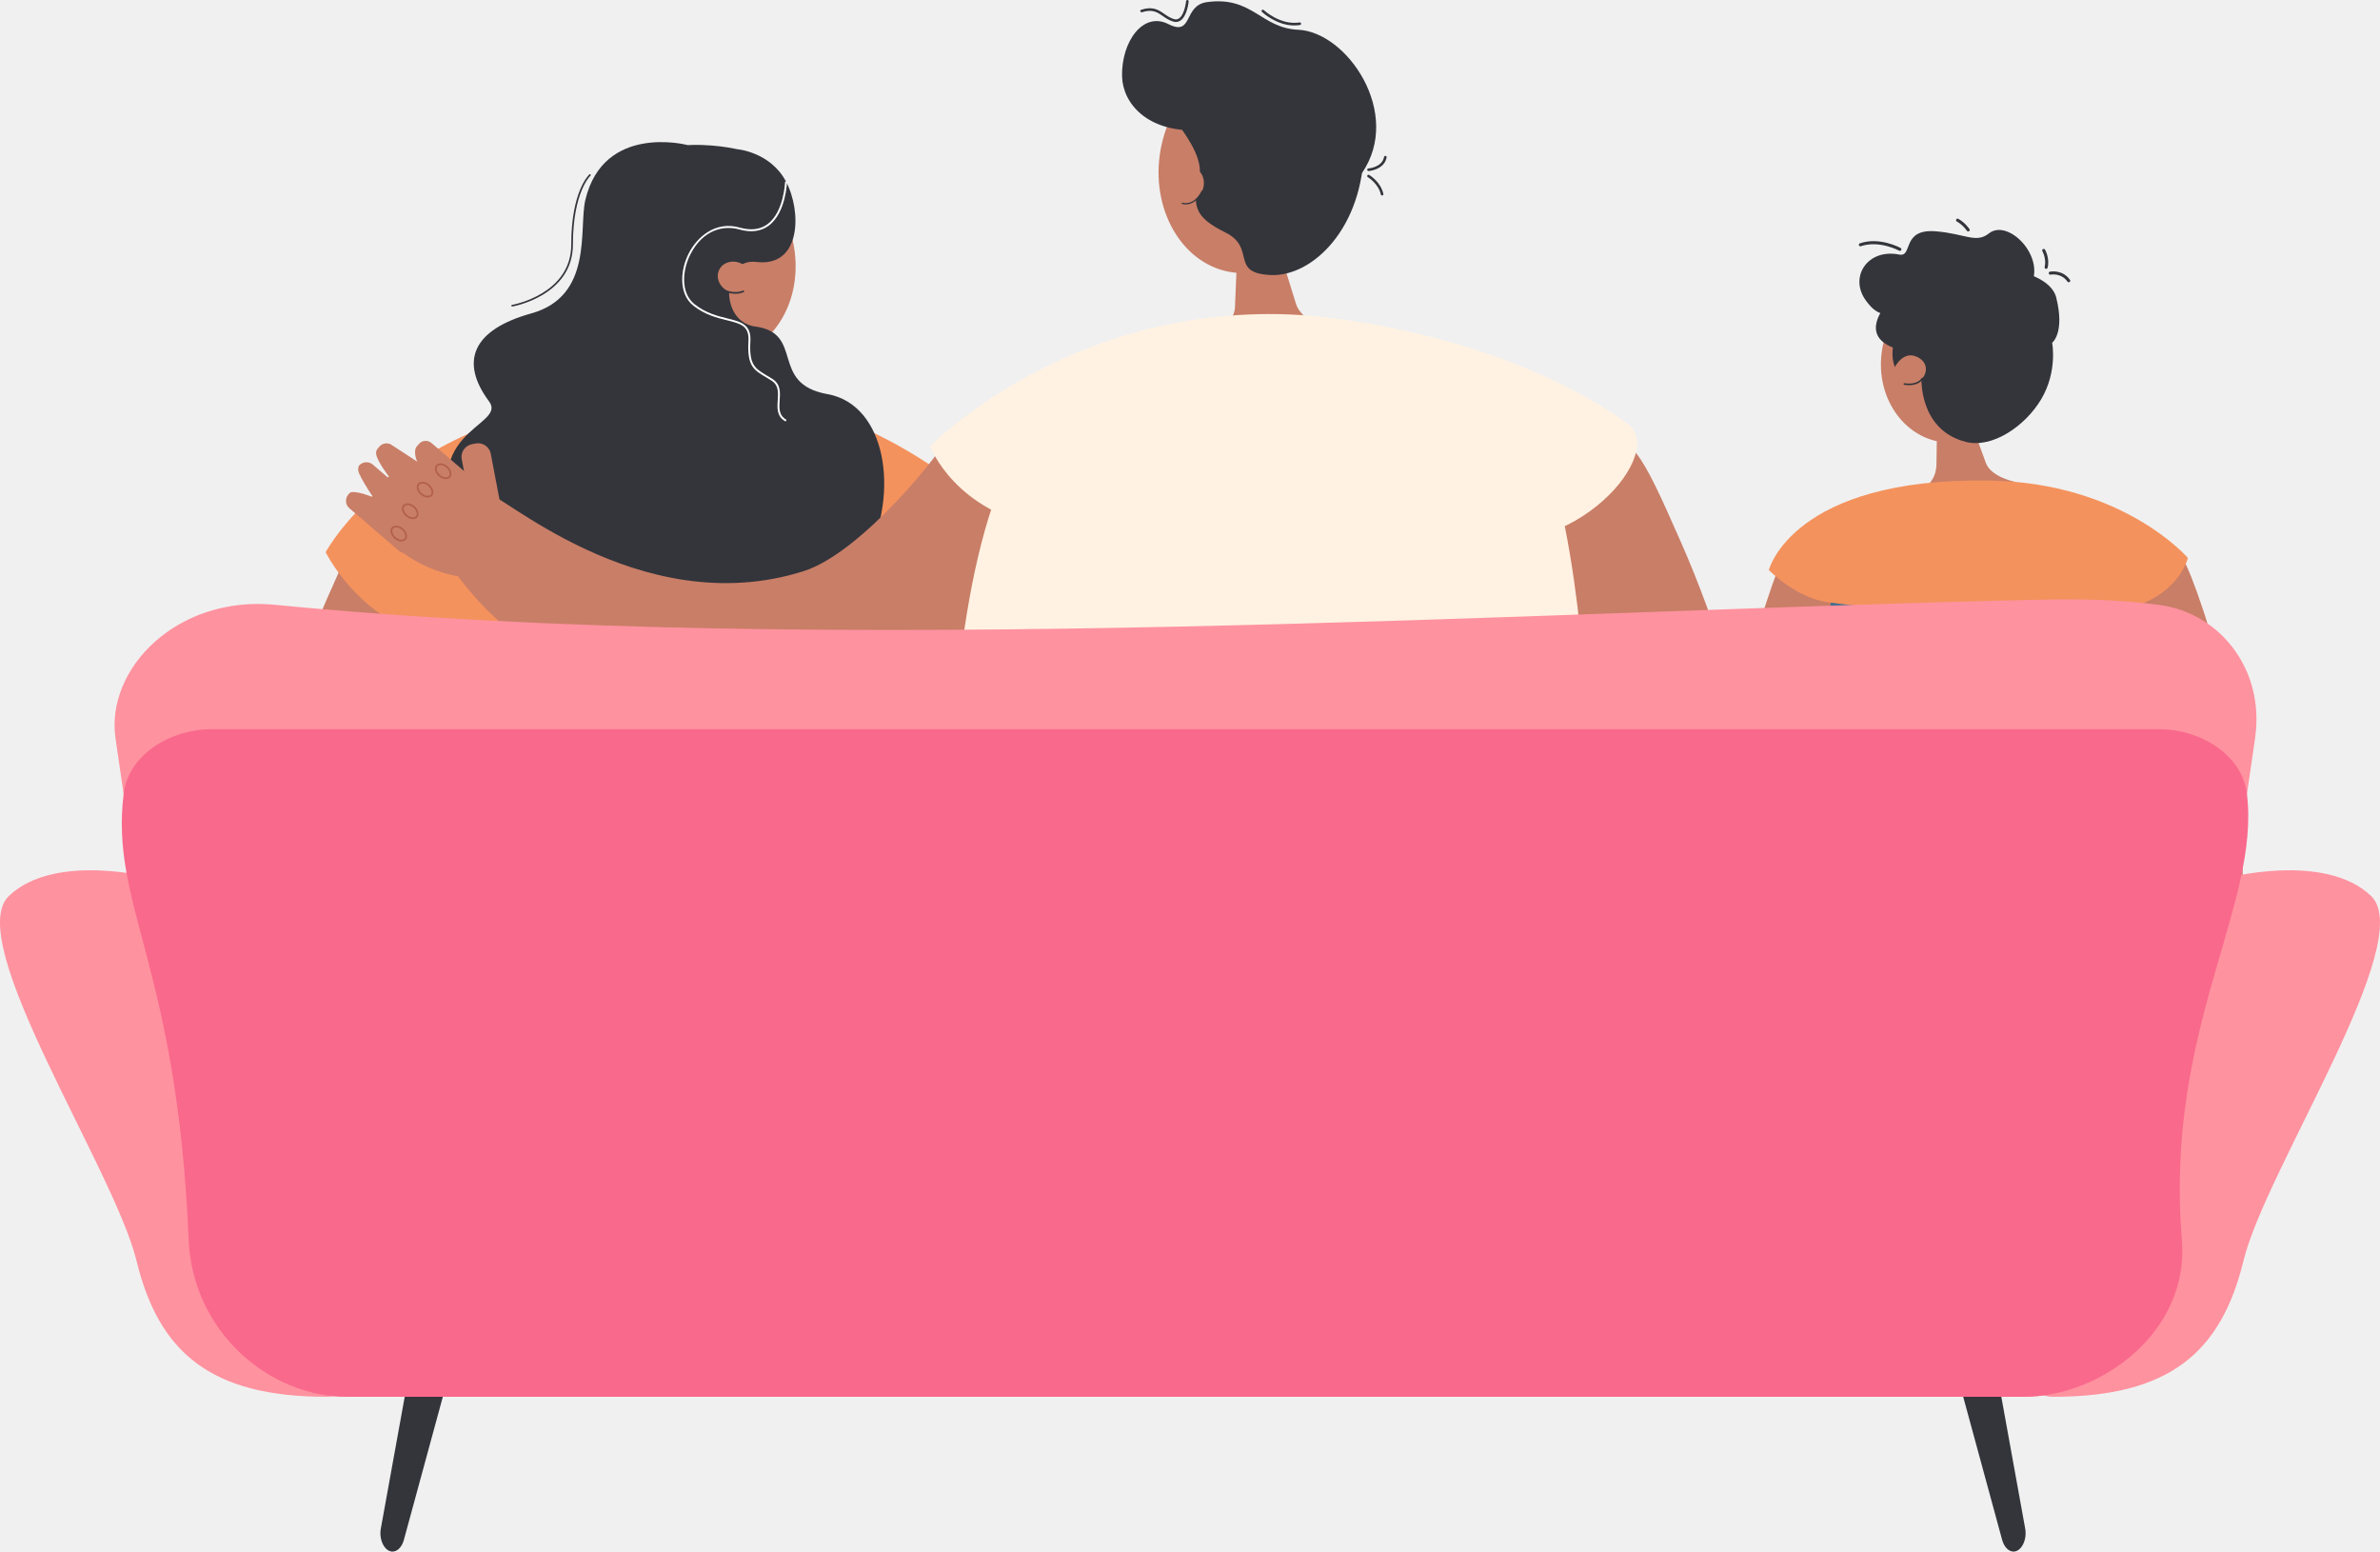
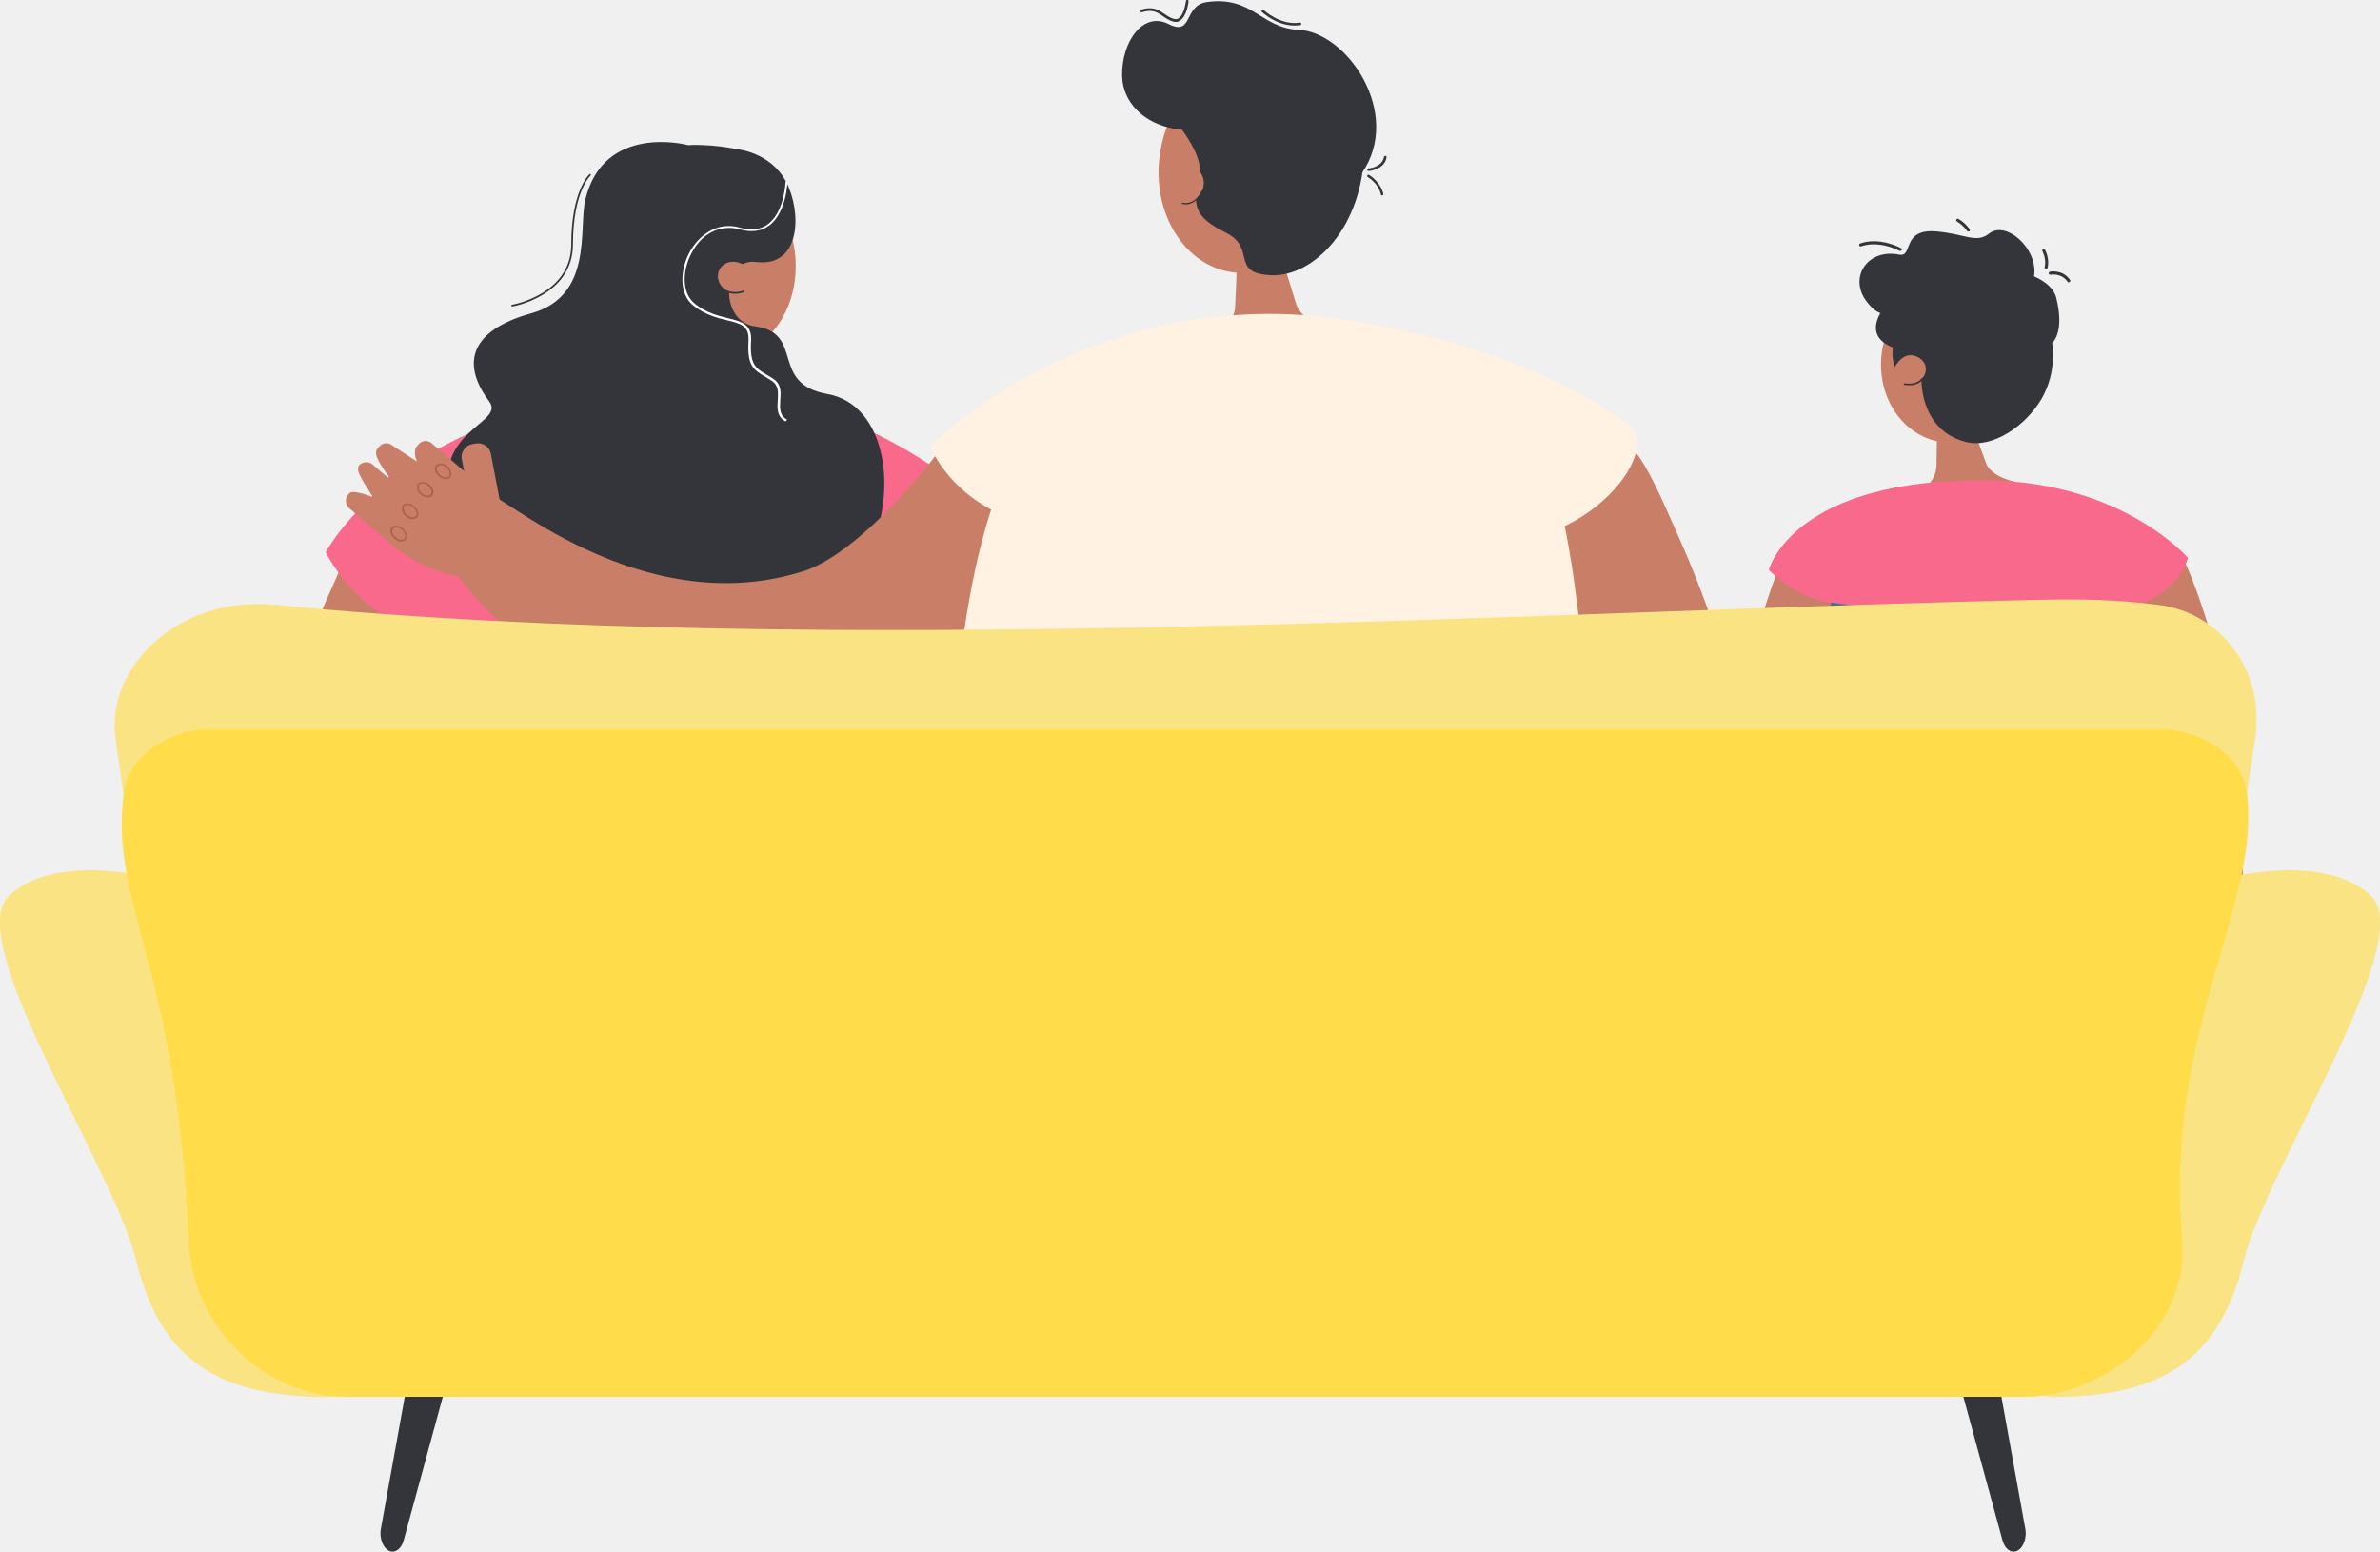
- <svg xmlns="http://www.w3.org/2000/svg" id="Layer_2" data-name="Layer 2" viewBox="0 0 1400.35 912.78">
-   <g id="_Layer_" data-name="&amp;lt;Layer&amp;gt;">
+ <svg xmlns="http://www.w3.org/2000/svg" version="1.1" id="Layer_2_00000165217863724688463920000013026251648096814491_" x="0px" y="0px" viewBox="0 0 1400.3 912.8" style="enable-background:new 0 0 1400.3 912.8;" xml:space="preserve">
+   <style type="text/css">
+ 	.st0{fill:#C97E67;}
+ 	.st1{fill:#E28569;}
+ 	.st2{fill:#F9698C;}
+ 	.st3{fill:#33353B;}
+ 	.st4{fill:#FFFFFF;}
+ 	.st5{fill:#FFF2E2;}
+ 	.st6{fill:#B2604D;}
+ 	.st7{fill:#436E8E;}
+ 	.st8{fill:#F9E382;}
+ 	.st9{fill:#FFDC4A;}
+ </style>
+   <g id="_Layer_">
    <g>
      <g>
        <g>
-           <path d="M581.05,301.5s17.64,34.14,16.98,86.22c-.65,52.07-60.74,20.25-60.74,20.25,0,0-1.96-68.58,0-70.54,1.96-1.96,43.76-35.92,43.76-35.92Z" style="fill: #c97e67; stroke-width: 0px;" />
-           <path d="M395.66,226.01l9.45-30.5,2.75-8.88,16.17-52.21,2.13,51.93,1.27,31.17.4,9.87c.27,6.7,4.36,8.1,9.32,13.93,2.01,2.36,14.9,16.66.28,23.12-18.21,8.05-52.26-4.14-65.2-20.1.1-.02,20.37-8.47,23.43-18.33Z" style="fill: #c97e67; stroke-width: 0px;" />
-           <path d="M467.56,147.87c-4.02-30.63-27.88-52.76-53.28-49.43-25.4,3.34-42.74,30.87-38.72,61.51,4.02,30.63,27.88,52.76,53.28,49.43,25.41-3.34,42.74-30.87,38.72-61.51Z" style="fill: #c97e67; stroke-width: 0px;" />
-           <path d="M195.55,685.17c7.53-82.86,24.79-201.34,64.31-295.16,9.16-21.74,12.97-29.9,20.11-41.77,5.75-9.55-4.54-30.55-20.78-40.56-15.23-9.39-38.96-7.86-42.71-3.21-6.38,7.91-13.19,23.06-23.79,47.12-36.83,83.6-58.89,191.6-67.83,330.84l70.68,2.74Z" style="fill: #c97e67; stroke-width: 0px;" />
-           <path d="M265.91,299.81s16.97-67.25,142.15-67.93c180.53-.98,163.82,164.9,180.52,416.99,0,0-177.83-25.15-346.25,11,0,0-15.62-257.31,23.58-360.07Z" style="fill: #e28569; stroke-width: 0px;" />
-           <path d="M191.6,324.86s28.56,58.29,92.42,51.93c61.25-6.11,196.47-25.12,244-32.95,47.52-7.83,68.06-29.59,68.06-29.59,0,0-58.11-65.51-144.15-79.49-8.08-1.32-16.47-2.3-25.16-2.86-14.59-.94-29.12.57-43.49.86-144.02,2.95-191.68,92.1-191.68,92.1Z" style="fill: #f4925d; stroke-width: 0px;" />
-           <path d="M433.6,87.76s19.6,1.47,28.9,19.1c9.31,17.64,8.9,50.41-17.35,47.25-26.25-3.16-14.14,50.25-41.02,53.18-26.87,2.93-63.41-52.7-47.45-93.36,15.96-40.66,76.91-26.18,76.91-26.18Z" style="fill: #33353b; stroke-width: 0px;" />
-           <path d="M404.14,85.25s-48.92-12.68-59.7,32.25c-4.07,16.95,4.9,56.65-31.84,66.87-34.55,9.62-42.31,28.3-24.82,51.81,11.26,15.14-48.1,17.25-13.72,81.38,30.7,57.25,215.8,49.25,235.59,10.71,19.79-38.54,11.74-90.27-22.77-96.41-34.51-6.14-13.12-35.86-42.57-39.78-16.96-2.26-20.52-26.45-7.29-40.17,13.23-13.72-32.89-66.68-32.89-66.68Z" style="fill: #33353b; stroke-width: 0px;" />
-           <path d="M462.23,247.95c-5.27-2.9-4.94-7.79-4.62-12.53.31-4.52.6-8.79-3.7-11.52-1.2-.76-2.31-1.42-3.38-2.07-7.11-4.24-11.02-6.57-10.15-21.17.54-9.01-4.71-10.3-12.65-12.24-5.78-1.41-12.96-3.18-19.81-8.62-8.6-6.84-7.84-20.68-2.65-30.81,4.87-9.5,15.64-19.16,29.95-15.11,6.55,1.85,12.05,1.18,16.35-1.98,9.76-7.17,10.36-24.88,10.37-25.05l1.12.03c0,.19-.14,4.64-1.53,10.09-1.29,5.06-3.95,11.91-9.29,15.84-4.6,3.38-10.43,4.11-17.32,2.16-8.95-2.53-21.17-.04-28.64,14.54-4.98,9.73-5.78,22.96,2.35,29.42,6.65,5.29,13.71,7.02,19.38,8.41,7.88,1.93,14.1,3.46,13.51,13.4-.83,13.91,2.65,15.99,9.6,20.13,1.08.64,2.2,1.31,3.41,2.08,4.86,3.1,4.53,7.9,4.21,12.55-.31,4.58-.61,8.91,4.04,11.46l-.54.99Z" style="fill: #fff; stroke-width: 0px;" />
-           <path d="M301.33,180.34c-.23,0-.44-.17-.48-.41-.04-.27.14-.52.4-.56.35-.06,34.86-6.15,34.86-35.52,0-31.21,10.26-40.87,10.69-41.27.2-.18.51-.17.69.03.18.2.17.51-.03.69-.03.02-2.62,2.44-5.18,8.61-2.37,5.71-5.19,15.88-5.19,31.93,0,30.21-35.32,36.43-35.68,36.49-.03,0-.05,0-.08,0Z" style="fill: #33353b; stroke-width: 0px;" />
-           <path d="M436.2,155.05c-5.01-2.46-10.84-.82-13.04,3.66-2.19,4.47.09,10.09,5.09,12.54,5.01,2.45,10.84.82,13.03-3.66,2.19-4.47-.09-10.09-5.09-12.54Z" style="fill: #c97e67; stroke-width: 0px;" />
-           <path d="M432.68,172.81c-3.81,0-6.78-1.55-6.96-1.65l.46-.86c.06.03,5.82,3.03,11.35.51l.41.89c-1.8.83-3.61,1.12-5.26,1.12Z" style="fill: #33353b; stroke-width: 0px;" />
+           <path class="st0" d="M581,301.5c0,0,17.6,34.1,17,86.2c-0.7,52.1-60.7,20.2-60.7,20.2s-2-68.6,0-70.5      C539.2,335.5,581,301.5,581,301.5L581,301.5z" />
+           <path class="st0" d="M395.7,226l9.5-30.5l2.8-8.9l16.2-52.2l2.1,51.9l1.3,31.2l0.4,9.9c0.3,6.7,4.4,8.1,9.3,13.9      c2,2.4,14.9,16.7,0.3,23.1c-18.2,8-52.3-4.1-65.2-20.1C372.3,244.3,392.6,235.9,395.7,226L395.7,226z" />
+           <path class="st0" d="M467.6,147.9c-4-30.6-27.9-52.8-53.3-49.4c-25.4,3.3-42.7,30.9-38.7,61.5c4,30.6,27.9,52.8,53.3,49.4      C454.2,206,471.6,178.5,467.6,147.9L467.6,147.9z" />
+           <path class="st0" d="M195.6,685.2c7.5-82.9,24.8-201.3,64.3-295.2c9.2-21.7,13-29.9,20.1-41.8c5.8-9.5-4.5-30.5-20.8-40.6      c-15.2-9.4-39-7.9-42.7-3.2c-6.4,7.9-13.2,23.1-23.8,47.1c-36.8,83.6-58.9,191.6-67.8,330.8L195.6,685.2L195.6,685.2z" />
+           <path class="st1" d="M265.9,299.8c0,0,17-67.2,142.1-67.9c180.5-1,163.8,164.9,180.5,417c0,0-177.8-25.2-346.2,11      C242.3,659.9,226.7,402.6,265.9,299.8L265.9,299.8z" />
+           <path class="st2" d="M191.6,324.9c0,0,28.6,58.3,92.4,51.9c61.2-6.1,196.5-25.1,244-33c47.5-7.8,68.1-29.6,68.1-29.6      s-58.1-65.5-144.1-79.5c-8.1-1.3-16.5-2.3-25.2-2.9c-14.6-0.9-29.1,0.6-43.5,0.9C239.3,235.7,191.6,324.9,191.6,324.9      L191.6,324.9z" />
+           <path class="st3" d="M433.6,87.8c0,0,19.6,1.5,28.9,19.1c9.3,17.6,8.9,50.4-17.4,47.2s-14.1,50.2-41,53.2      c-26.9,2.9-63.4-52.7-47.5-93.4S433.6,87.8,433.6,87.8L433.6,87.8z" />
+           <path class="st3" d="M404.1,85.2c0,0-48.9-12.7-59.7,32.2c-4.1,16.9,4.9,56.6-31.8,66.9c-34.5,9.6-42.3,28.3-24.8,51.8      c11.3,15.1-48.1,17.2-13.7,81.4c30.7,57.2,215.8,49.2,235.6,10.7s11.7-90.3-22.8-96.4c-34.5-6.1-13.1-35.9-42.6-39.8      c-17-2.3-20.5-26.4-7.3-40.2C450.2,138.2,404.1,85.2,404.1,85.2L404.1,85.2z" />
+           <path class="st4" d="M462.2,247.9c-5.3-2.9-4.9-7.8-4.6-12.5c0.3-4.5,0.6-8.8-3.7-11.5c-1.2-0.8-2.3-1.4-3.4-2.1      c-7.1-4.2-11-6.6-10.1-21.2c0.5-9-4.7-10.3-12.6-12.2c-5.8-1.4-13-3.2-19.8-8.6c-8.6-6.8-7.8-20.7-2.6-30.8      c4.9-9.5,15.6-19.2,30-15.1c6.5,1.9,12,1.2,16.4-2c9.8-7.2,10.4-24.9,10.4-25.1l1.1,0c0,0.2-0.1,4.6-1.5,10.1      c-1.3,5.1-4,11.9-9.3,15.8c-4.6,3.4-10.4,4.1-17.3,2.2c-9-2.5-21.2,0-28.6,14.5c-5,9.7-5.8,23,2.4,29.4c6.6,5.3,13.7,7,19.4,8.4      c7.9,1.9,14.1,3.5,13.5,13.4c-0.8,13.9,2.6,16,9.6,20.1c1.1,0.6,2.2,1.3,3.4,2.1c4.9,3.1,4.5,7.9,4.2,12.6      c-0.3,4.6-0.6,8.9,4,11.5L462.2,247.9L462.2,247.9z" />
+           <path class="st3" d="M301.3,180.3c-0.2,0-0.4-0.2-0.5-0.4c0-0.3,0.1-0.5,0.4-0.6c0.4-0.1,34.9-6.1,34.9-35.5      c0-31.2,10.3-40.9,10.7-41.3c0.2-0.2,0.5-0.2,0.7,0s0.2,0.5,0,0.7c0,0-2.6,2.4-5.2,8.6c-2.4,5.7-5.2,15.9-5.2,31.9      C337.1,174,301.8,180.3,301.3,180.3C301.4,180.3,301.4,180.3,301.3,180.3L301.3,180.3z" />
+           <path class="st0" d="M436.2,155.1c-5-2.5-10.8-0.8-13,3.7c-2.2,4.5,0.1,10.1,5.1,12.5c5,2.4,10.8,0.8,13-3.7      C443.5,163.1,441.2,157.5,436.2,155.1L436.2,155.1z" />
+           <path class="st3" d="M432.7,172.8c-3.8,0-6.8-1.6-7-1.6l0.5-0.9c0.1,0,5.8,3,11.4,0.5l0.4,0.9      C436.1,172.5,434.3,172.8,432.7,172.8L432.7,172.8z" />
        </g>
        <g>
-           <path d="M762.56,178.82l-10.54-34.03-3.07-9.91-18.05-58.26-2.37,57.95-1.42,34.78-.45,11.01c-.31,7.47-4.86,9.05-10.41,15.54-2.25,2.63-16.62,18.59-.31,25.79,20.32,8.98,58.32-4.62,72.76-22.43-.11-.02-22.73-9.45-26.14-20.45Z" style="fill: #c97e67; stroke-width: 0px;" />
-           <path d="M682.32,91.63c4.49-34.18,31.11-58.88,59.46-55.16,28.35,3.72,47.69,34.45,43.21,68.64-4.49,34.18-31.11,58.88-59.46,55.16-28.35-3.72-47.7-34.45-43.21-68.64Z" style="fill: #c97e67; stroke-width: 0px;" />
-           <path d="M704.5,76.63c-29.6,1.11-43.96-15.97-44.3-31.78-.44-20.28,12.33-38.24,27.2-30.7,14.87,7.54,8.49-10.95,22.78-12.91,26.72-3.67,31.73,15.33,53.6,16.26,28.84,1.22,61.72,49.27,37.55,84.35,0,0-73.46-26.09-96.83-25.22Z" style="fill: #33353b; stroke-width: 0px;" />
-           <path d="M678.15,56.18s31.63,30.45,27.46,47.59c-4.17,17.13-3.12,23.85,15.36,32.98,18.47,9.14,2.16,23.98,26.78,25.05,24.62,1.07,54.77-28.02,54.77-75.84,0-26.66-15.32-44.11-15.32-44.11l-109.04,14.32Z" style="fill: #33353b; stroke-width: 0px;" />
-           <path d="M985.87,691.21c-8.4-92.47-27.67-224.67-71.77-329.37-10.22-24.26-14.48-33.37-22.45-46.62-6.41-10.66,5.07-34.09,23.19-45.26,17-10.48,43.47-8.77,47.66-3.58,7.12,8.83,14.72,25.73,26.55,52.59,41.09,93.29,65.72,213.81,75.69,369.18l-78.87,3.05Z" style="fill: #c97e67; stroke-width: 0px;" />
-           <path d="M269.47,338.99c-13.31-13.11,16.33-48.98,16.33-48.98,5.09-3.57,89.88,76.79,187.04,45.99,34.6-10.97,82.44-71.53,85.89-80.53.46-1.2,76.62,26.34,76.62,26.34-6.25,16.29-13.47,67.83-50.71,102.11-77.04,70.91-243.94,50.85-315.17-44.92Z" style="fill: #c97e67; stroke-width: 0px;" />
-           <path d="M907.35,261.18s-18.93-75.04-158.63-75.8c-201.46-1.1-182.8,184.01-201.44,465.33,0,0,198.44-28.06,386.39,12.28,0,0,17.43-287.14-26.31-401.8Z" style="fill: #fff2e2; stroke-width: 0px;" />
-           <path d="M958.92,250.42l-91.24,50.48s-199.78,18.14-252.81,9.4c-53.03-8.74-67.58-47.68-67.58-47.68,0,0,56.49-58.44,152.49-74.05,9.02-1.48,18.38-2.56,28.08-3.19,16.28-1.05,32.59-.83,48.53.96,121.68,13.71,182.54,64.07,182.54,64.07Z" style="fill: #fff2e2; stroke-width: 0px;" />
-           <path d="M960.82,252.53c7.74,10.94-3.66,32.57-25.45,48.29-21.79,15.73-45.73,19.6-53.46,8.66-7.74-10.94,3.66-32.57,25.45-48.29,21.79-15.73,45.73-19.6,53.46-8.66Z" style="fill: #fff2e2; stroke-width: 0px;" />
-           <path d="M689.64,103c3.58-5.09,10.17-6.61,14.72-3.41,4.55,3.2,5.32,9.92,1.74,15.01-3.58,5.08-10.17,6.61-14.72,3.41-4.55-3.2-5.32-9.92-1.74-15.01Z" style="fill: #c97e67; stroke-width: 0px;" />
-           <path d="M813.2,115c-.35,0-.66-.24-.74-.6-1.44-6.46-7.59-10.15-7.65-10.18-.36-.21-.49-.68-.27-1.04.21-.36.68-.48,1.05-.27.28.16,6.79,4.06,8.36,11.17.09.41-.17.82-.58.91-.06.01-.11.02-.17.02Z" style="fill: #33353b; stroke-width: 0px;" />
-           <path d="M805.2,100.61c-.4,0-.74-.31-.76-.71-.03-.42.29-.78.71-.81.08,0,8.07-.59,9.21-6.77.08-.41.48-.69.89-.61.41.08.69.47.61.89-1.36,7.36-10.52,8.01-10.62,8.02-.02,0-.03,0-.05,0Z" style="fill: #33353b; stroke-width: 0px;" />
-           <path d="M691.89,12.93c-.52,0-1.06-.08-1.61-.25-2.47-.73-4.3-2-6.08-3.23-3.28-2.28-6.12-4.25-12.28-2.26-.4.13-.83-.09-.96-.49-.13-.4.09-.83.49-.96,6.88-2.22,10.31.16,13.62,2.45,1.68,1.16,3.41,2.36,5.64,3.03,1.13.34,2.12.21,3.01-.4,3.35-2.26,4.14-10.05,4.15-10.13.04-.42.41-.72.83-.69.42.04.73.41.69.83-.03.35-.87,8.59-4.81,11.25-.83.56-1.73.84-2.69.84Z" style="fill: #33353b; stroke-width: 0px;" />
-           <path d="M761.52,14.97c-10.48,0-18.63-7.6-19.01-7.95-.31-.29-.32-.77-.03-1.08.29-.31.77-.32,1.08-.03.1.09,9.79,9.11,21.09,7.29.41-.07.81.22.87.63.07.42-.22.81-.63.87-1.15.18-2.27.27-3.37.27Z" style="fill: #33353b; stroke-width: 0px;" />
-           <path d="M697.59,120.24c-1.23,0-2.04-.27-2.09-.28-.19-.07-.29-.27-.23-.47.06-.19.27-.29.47-.23.27.09,6.68,2.13,11.21-6.91.09-.18.31-.26.49-.16.18.09.25.31.16.49-2.51,5.01-5.65,6.73-7.84,7.29-.81.21-1.55.28-2.17.28Z" style="fill: #33353b; stroke-width: 0px;" />
+           <path class="st0" d="M762.6,178.8l-10.5-34l-3.1-9.9l-18-58.3l-2.4,57.9l-1.4,34.8l-0.5,11c-0.3,7.5-4.9,9.1-10.4,15.5      c-2.2,2.6-16.6,18.6-0.3,25.8c20.3,9,58.3-4.6,72.8-22.4C788.6,199.2,766,189.8,762.6,178.8L762.6,178.8z" />
+           <path class="st0" d="M682.3,91.6c4.5-34.2,31.1-58.9,59.5-55.2c28.3,3.7,47.7,34.5,43.2,68.6c-4.5,34.2-31.1,58.9-59.5,55.2      C697.2,156.6,677.8,125.8,682.3,91.6z" />
+           <path class="st3" d="M704.5,76.6c-29.6,1.1-44-16-44.3-31.8c-0.4-20.3,12.3-38.2,27.2-30.7s8.5-10.9,22.8-12.9      c26.7-3.7,31.7,15.3,53.6,16.3c28.8,1.2,61.7,49.3,37.5,84.3C801.3,101.8,727.9,75.8,704.5,76.6z" />
+           <path class="st3" d="M678.2,56.2c0,0,31.6,30.5,27.5,47.6c-4.2,17.1-3.1,23.8,15.4,33c18.5,9.1,2.2,24,26.8,25.1      c24.6,1.1,54.8-28,54.8-75.8c0-26.7-15.3-44.1-15.3-44.1L678.2,56.2L678.2,56.2z" />
+           <path class="st0" d="M985.9,691.2c-8.4-92.5-27.7-224.7-71.8-329.4c-10.2-24.3-14.5-33.4-22.5-46.6      c-6.4-10.7,5.1-34.1,23.2-45.3c17-10.5,43.5-8.8,47.7-3.6c7.1,8.8,14.7,25.7,26.5,52.6c41.1,93.3,65.7,213.8,75.7,369.2      L985.9,691.2L985.9,691.2z" />
+           <path class="st0" d="M269.5,339c-13.3-13.1,16.3-49,16.3-49c5.1-3.6,89.9,76.8,187,46c34.6-11,82.4-71.5,85.9-80.5      c0.5-1.2,76.6,26.3,76.6,26.3c-6.2,16.3-13.5,67.8-50.7,102.1C507.6,454.8,340.7,434.8,269.5,339L269.5,339z" />
+           <path class="st5" d="M907.3,261.2c0,0-18.9-75-158.6-75.8c-201.5-1.1-182.8,184-201.4,465.3c0,0,198.4-28.1,386.4,12.3      C933.7,663,951.1,375.8,907.3,261.2L907.3,261.2z" />
+           <path class="st5" d="M958.9,250.4l-91.2,50.5c0,0-199.8,18.1-252.8,9.4s-67.6-47.7-67.6-47.7s56.5-58.4,152.5-74.1      c9-1.5,18.4-2.6,28.1-3.2c16.3-1.1,32.6-0.8,48.5,1C898.1,200.1,958.9,250.4,958.9,250.4L958.9,250.4z" />
+           <path class="st5" d="M960.8,252.5c7.7,10.9-3.7,32.6-25.5,48.3c-21.8,15.7-45.7,19.6-53.5,8.7c-7.7-10.9,3.7-32.6,25.5-48.3      C929.1,245.5,953.1,241.6,960.8,252.5z" />
+           <path class="st0" d="M689.6,103c3.6-5.1,10.2-6.6,14.7-3.4s5.3,9.9,1.7,15c-3.6,5.1-10.2,6.6-14.7,3.4S686.1,108.1,689.6,103z" />
+           <path class="st3" d="M813.2,115c-0.3,0-0.7-0.2-0.7-0.6c-1.4-6.5-7.6-10.2-7.7-10.2c-0.4-0.2-0.5-0.7-0.3-1      c0.2-0.4,0.7-0.5,1-0.3c0.3,0.2,6.8,4.1,8.4,11.2c0.1,0.4-0.2,0.8-0.6,0.9C813.3,115,813.3,115,813.2,115L813.2,115z" />
+           <path class="st3" d="M805.2,100.6c-0.4,0-0.7-0.3-0.8-0.7c0-0.4,0.3-0.8,0.7-0.8c0.1,0,8.1-0.6,9.2-6.8c0.1-0.4,0.5-0.7,0.9-0.6      c0.4,0.1,0.7,0.5,0.6,0.9C814.5,100,805.3,100.6,805.2,100.6C805.2,100.6,805.2,100.6,805.2,100.6L805.2,100.6z" />
+           <path class="st3" d="M691.9,12.9c-0.5,0-1.1-0.1-1.6-0.2c-2.5-0.7-4.3-2-6.1-3.2c-3.3-2.3-6.1-4.2-12.3-2.3      c-0.4,0.1-0.8-0.1-1-0.5c-0.1-0.4,0.1-0.8,0.5-1c6.9-2.2,10.3,0.2,13.6,2.4c1.7,1.2,3.4,2.4,5.6,3c1.1,0.3,2.1,0.2,3-0.4      c3.3-2.3,4.1-10.1,4.2-10.1c0-0.4,0.4-0.7,0.8-0.7c0.4,0,0.7,0.4,0.7,0.8c0,0.4-0.9,8.6-4.8,11.2      C693.8,12.6,692.9,12.9,691.9,12.9L691.9,12.9z" />
+           <path class="st3" d="M761.5,15c-10.5,0-18.6-7.6-19-7.9c-0.3-0.3-0.3-0.8,0-1.1s0.8-0.3,1.1,0c0.1,0.1,9.8,9.1,21.1,7.3      c0.4-0.1,0.8,0.2,0.9,0.6c0.1,0.4-0.2,0.8-0.6,0.9C763.7,14.9,762.6,15,761.5,15z" />
+           <path class="st3" d="M697.6,120.2c-1.2,0-2-0.3-2.1-0.3c-0.2-0.1-0.3-0.3-0.2-0.5c0.1-0.2,0.3-0.3,0.5-0.2      c0.3,0.1,6.7,2.1,11.2-6.9c0.1-0.2,0.3-0.3,0.5-0.2c0.2,0.1,0.2,0.3,0.2,0.5c-2.5,5-5.7,6.7-7.8,7.3      C698.9,120.2,698.2,120.2,697.6,120.2L697.6,120.2z" />
        </g>
        <g>
-           <path d="M253.73,310.51l-.6.69c-2.08,2.43-5.77,2.71-8.2.62l-21.49-14.4c-2.43-2.08-11.73-16.51-12.57-20.19-.41-1.79.33-3.27.33-3.27,2.08-2.43,5.78-2.71,8.2-.62l33.71,28.96c2.43,2.08,2.71,5.78.62,8.2Z" style="fill: #c97e67; stroke-width: 0px;" />
-           <path d="M264.38,298.12l-.95,1.11c-1.99,2.31-5.5,2.58.4,12.28l-32.77-28.16c-10.53-13.68-10.79-17.19-8.8-19.5l.95-1.11c1.99-2.31,5.5-2.58,7.81-.59l38.23,24.87c2.31,1.99-2.88,8.79-4.87,11.1Z" style="fill: #c97e67; stroke-width: 0px;" />
-           <path d="M290.36,315.71l-2.19.42c-4.1.78-8.09-1.93-8.87-6.03l-7.63-39.92c-.78-4.1,1.93-8.09,6.02-8.87l2.19-.42c4.1-.78,8.09,1.93,8.87,6.02l7.63,39.92c.78,4.1-1.93,8.09-6.02,8.87Z" style="fill: #c97e67; stroke-width: 0px;" />
-           <path d="M275.05,285.69l-1.38,1.6c-1.87,2.18-5.18,2.43-7.36.56l-19.61-14.67c-2.18-1.87-3.45-8.23-1.58-10.41l1.38-1.6c1.87-2.18,5.18-2.43,7.36-.56l20.63,17.73c2.18,1.87,2.43,5.18.56,7.36Z" style="fill: #c97e67; stroke-width: 0px;" />
-           <path d="M269.47,338.99s-29.75-3.9-47.18-28.9c-18.18-26.06,27.68-42.81,37.23-40.31,9.56,2.5,32.09,26.03,32.09,26.03l-22.14,43.18Z" style="fill: #c97e67; stroke-width: 0px;" />
-           <path d="M243.42,322.58l-.68.8c-2.06,2.39-5.7,2.67-8.09.61l-29.09-24.99c-2.39-2.06-2.67-5.7-.61-8.09l.68-.8c2.06-2.39,15.42,2.47,17.81,4.53l19.36,19.85c2.39,2.06,2.67,5.69.61,8.09Z" style="fill: #c97e67; stroke-width: 0px;" />
+           <path class="st0" d="M253.7,310.5l-0.6,0.7c-2.1,2.4-5.8,2.7-8.2,0.6l-21.5-14.4c-2.4-2.1-11.7-16.5-12.6-20.2      c-0.4-1.8,0.3-3.3,0.3-3.3c2.1-2.4,5.8-2.7,8.2-0.6l33.7,29C255.5,304.4,255.8,308.1,253.7,310.5L253.7,310.5z" />
+           <path class="st0" d="M264.4,298.1l-1,1.1c-2,2.3-5.5,2.6,0.4,12.3l-32.8-28.2c-10.5-13.7-10.8-17.2-8.8-19.5l0.9-1.1      c2-2.3,5.5-2.6,7.8-0.6l38.2,24.9C271.6,289,266.4,295.8,264.4,298.1L264.4,298.1z" />
+           <path class="st0" d="M290.4,315.7l-2.2,0.4c-4.1,0.8-8.1-1.9-8.9-6l-7.6-39.9c-0.8-4.1,1.9-8.1,6-8.9l2.2-0.4      c4.1-0.8,8.1,1.9,8.9,6l7.6,39.9C297.2,310.9,294.4,314.9,290.4,315.7L290.4,315.7z" />
+           <path class="st0" d="M275,285.7l-1.4,1.6c-1.9,2.2-5.2,2.4-7.4,0.6l-19.6-14.7c-2.2-1.9-3.4-8.2-1.6-10.4l1.4-1.6      c1.9-2.2,5.2-2.4,7.4-0.6l20.6,17.7C276.7,280.2,276.9,283.5,275,285.7L275,285.7z" />
+           <path class="st0" d="M269.5,339c0,0-29.8-3.9-47.2-28.9c-18.2-26.1,27.7-42.8,37.2-40.3c9.6,2.5,32.1,26,32.1,26L269.5,339      L269.5,339z" />
+           <path class="st0" d="M243.4,322.6l-0.7,0.8c-2.1,2.4-5.7,2.7-8.1,0.6l-29.1-25c-2.4-2.1-2.7-5.7-0.6-8.1l0.7-0.8      c2.1-2.4,15.4,2.5,17.8,4.5l19.4,19.9C245.2,316.5,245.5,320.2,243.4,322.6L243.4,322.6z" />
        </g>
-         <path d="M262.34,281.86c-1.33,0-2.84-.57-4.13-1.68h0c-2.29-1.97-3.02-4.9-1.62-6.52,1.4-1.63,4.4-1.35,6.69.62,2.29,1.97,3.02,4.89,1.62,6.52-.61.71-1.53,1.06-2.57,1.06ZM258.88,279.4c1.83,1.57,4.23,1.9,5.24.73,1.01-1.18.32-3.5-1.51-5.07-1.83-1.57-4.23-1.9-5.24-.73-1.01,1.18-.32,3.5,1.51,5.07h0Z" style="fill: #b2604d; stroke-width: 0px;" />
-         <path d="M251.67,292.7c-1.33,0-2.84-.57-4.13-1.68h0c-2.29-1.97-3.02-4.9-1.62-6.52,1.4-1.63,4.4-1.35,6.69.62,2.29,1.97,3.02,4.89,1.62,6.52-.61.71-1.53,1.06-2.57,1.06ZM248.21,290.24c1.83,1.57,4.23,1.91,5.24.73,1.01-1.18.32-3.5-1.51-5.07-1.83-1.57-4.23-1.9-5.24-.73-1.01,1.18-.32,3.5,1.51,5.07h0Z" style="fill: #b2604d; stroke-width: 0px;" />
-         <path d="M242.95,305.39c-.18,0-.36-.01-.55-.03-1.23-.14-2.5-.73-3.58-1.66-2.29-1.97-3.02-4.89-1.62-6.52.7-.82,1.8-1.19,3.11-1.04,1.23.14,2.5.73,3.59,1.66,1.08.93,1.86,2.1,2.18,3.29.34,1.26.14,2.41-.56,3.23-.6.7-1.5,1.07-2.56,1.07ZM239.76,297.14c-.76,0-1.38.25-1.78.71-1.01,1.18-.32,3.5,1.51,5.07.93.8,2,1.3,3.03,1.42.95.11,1.74-.14,2.21-.69.47-.55.6-1.37.35-2.29-.27-1-.93-1.99-1.86-2.78s-2-1.3-3.03-1.42c-.15-.02-.29-.03-.43-.03Z" style="fill: #b2604d; stroke-width: 0px;" />
-         <path d="M236.23,318.53c-.18,0-.36-.01-.55-.03-1.23-.14-2.5-.73-3.58-1.66-2.29-1.97-3.02-4.9-1.62-6.52.7-.82,1.81-1.19,3.11-1.04,1.23.14,2.5.73,3.59,1.66,2.29,1.97,3.02,4.89,1.62,6.52-.6.7-1.5,1.07-2.56,1.07ZM233.05,310.27c-.76,0-1.38.25-1.78.71-1.01,1.18-.32,3.5,1.51,5.07.93.8,2,1.3,3.03,1.42.95.11,1.74-.14,2.21-.69,1.01-1.18.32-3.5-1.51-5.07-.93-.8-2-1.3-3.03-1.42-.15-.02-.29-.03-.43-.03Z" style="fill: #b2604d; stroke-width: 0px;" />
+         <path class="st6" d="M262.3,281.9c-1.3,0-2.8-0.6-4.1-1.7l0,0c-2.3-2-3-4.9-1.6-6.5c1.4-1.6,4.4-1.4,6.7,0.6s3,4.9,1.6,6.5     C264.3,281.5,263.4,281.9,262.3,281.9L262.3,281.9z M258.9,279.4c1.8,1.6,4.2,1.9,5.2,0.7c1-1.2,0.3-3.5-1.5-5.1     c-1.8-1.6-4.2-1.9-5.2-0.7C256.4,275.5,257,277.8,258.9,279.4L258.9,279.4z" />
+         <path class="st6" d="M251.7,292.7c-1.3,0-2.8-0.6-4.1-1.7l0,0c-2.3-2-3-4.9-1.6-6.5c1.4-1.6,4.4-1.4,6.7,0.6c2.3,2,3,4.9,1.6,6.5     C253.6,292.4,252.7,292.7,251.7,292.7L251.7,292.7z M248.2,290.2c1.8,1.6,4.2,1.9,5.2,0.7c1-1.2,0.3-3.5-1.5-5.1     s-4.2-1.9-5.2-0.7C245.7,286.3,246.4,288.7,248.2,290.2L248.2,290.2z" />
+         <path class="st6" d="M242.9,305.4c-0.2,0-0.4,0-0.6,0c-1.2-0.1-2.5-0.7-3.6-1.7c-2.3-2-3-4.9-1.6-6.5c0.7-0.8,1.8-1.2,3.1-1     c1.2,0.1,2.5,0.7,3.6,1.7c1.1,0.9,1.9,2.1,2.2,3.3c0.3,1.3,0.1,2.4-0.6,3.2C244.9,305,244,305.4,242.9,305.4L242.9,305.4z      M239.8,297.1c-0.8,0-1.4,0.2-1.8,0.7c-1,1.2-0.3,3.5,1.5,5.1c0.9,0.8,2,1.3,3,1.4c0.9,0.1,1.7-0.1,2.2-0.7s0.6-1.4,0.4-2.3     c-0.3-1-0.9-2-1.9-2.8s-2-1.3-3-1.4C240,297.1,239.9,297.1,239.8,297.1L239.8,297.1z" />
+         <path class="st6" d="M236.2,318.5c-0.2,0-0.4,0-0.6,0c-1.2-0.1-2.5-0.7-3.6-1.7c-2.3-2-3-4.9-1.6-6.5c0.7-0.8,1.8-1.2,3.1-1     c1.2,0.1,2.5,0.7,3.6,1.7c2.3,2,3,4.9,1.6,6.5C238.2,318.2,237.3,318.5,236.2,318.5L236.2,318.5z M233.1,310.3     c-0.8,0-1.4,0.2-1.8,0.7c-1,1.2-0.3,3.5,1.5,5.1c0.9,0.8,2,1.3,3,1.4c0.9,0.1,1.7-0.1,2.2-0.7c1-1.2,0.3-3.5-1.5-5.1     c-0.9-0.8-2-1.3-3-1.4C233.3,310.3,233.2,310.3,233.1,310.3L233.1,310.3z" />
      </g>
      <g>
-         <path d="M1275.2,566.66c.11-52.09-3.79-126.93-22.98-187.7-4.45-14.08-6.35-19.39-10.12-27.2-3.03-6.29,4.6-18.78,15.3-24.08,10.04-4.97,24.07-4.59,26.81.48,3.03,5.6,6.89,15.14,12.1,30.75,18.11,54.25,25.6,122.84,23.11,210.15l-44.22-2.39Z" style="fill: #c97e67; stroke-width: 0px;" />
-         <path d="M1060.07,563.09c-.11-52.09,3.79-126.93,22.98-187.7,4.45-14.08,6.35-19.39,10.12-27.2,3.03-6.29-4.6-18.78-15.3-24.08-10.04-4.97-24.74-2.64-26.81.48-3.52,5.3-6.89,15.14-12.1,30.75-18.11,54.25-25.6,122.84-23.11,210.15l44.22-2.39Z" style="fill: #c97e67; stroke-width: 0px;" />
-         <path d="M1244.37,318.45s-11.17-31.69-84.93-32.14c-106.37-.65-76.38,89.07-105.19,261.89,0,0,93.37-33.58,204.02,7.24,0,0,9.21-169.36-13.89-237Z" style="fill: #436e8e; stroke-width: 0px;" />
-         <path d="M1185.05,283.3c-11.3,12.88-33.86,21.46-44.9,17.73-13.75-4.65-8.32-12.81-6.55-14.72,4.35-4.69,5.69-8.12,5.78-13.65l.02-1.34.11-6.8.2-12.79.2-12.93.66-42.86,15.88,43.52,2.7,7.41,3.81,10.45,5.47,14.97c3.01,8.23,16.53,11,16.62,11.02Z" style="fill: #c97e67; stroke-width: 0px;" />
-         <path d="M1287.31,328.24s-6.65,29.19-51.96,32.36c-40.66,2.85-125.95-1.41-160.23-6.36-18.57-2.69-34.37-18.89-34.37-18.89,0,0,13.71-54.48,129.68-52.67,78.9,1.23,116.89,45.56,116.89,45.56Z" style="fill: #f4925d; stroke-width: 0px;" />
-         <path d="M1107.15,207.4c3.43-26.09,24.96-44.77,48.1-41.73,23.14,3.04,39.12,26.65,35.7,52.73-3.42,26.08-24.96,44.77-48.1,41.73-23.14-3.04-39.12-26.65-35.7-52.73Z" style="fill: #c97e67; stroke-width: 0px;" />
-         <path d="M1097.99,176.99c3.56,4.77,8.14,10.03,19.76,7.79,11.63-2.24,14.49-8.02,14.49-8.02,0,0,4.32,8.6,14.91,7.88s11.96-5.04,11.96-5.04c0,0,1.38,9.68,10.73,11.91,9.36,2.24-5.7,13.74,10.4,16.02,11.63,1.65,6.11-25.85,14.01-38.6,10.57-17.06-12.57-40.82-24.04-31.6-7.51,6.03-14.22.1-31.26-1.26-20.42-1.64-13.24,15.33-21.47,13.69-18.77-3.74-29.78,13.43-19.49,27.23Z" style="fill: #33353b; stroke-width: 0px;" />
-         <path d="M1217.21,166.06c-.28,0-.56-.13-.73-.38-3.7-5.25-9.73-4.16-9.98-4.11-.48.09-.95-.22-1.05-.71-.09-.48.22-.95.7-1.05.3-.06,7.4-1.38,11.79,4.83.28.4.19.96-.22,1.25-.16.11-.34.16-.51.16Z" style="fill: #33353b; stroke-width: 0px;" />
-         <path d="M1203.91,158.18c-.07,0-.15,0-.22-.03-.48-.12-.77-.61-.65-1.09,1.21-4.71-1.31-9.25-1.33-9.3-.24-.43-.09-.98.34-1.22s.98-.09,1.22.34c.12.21,2.89,5.22,1.5,10.62-.1.41-.47.67-.87.67Z" style="fill: #33353b; stroke-width: 0px;" />
-         <path d="M1117.86,147.58c-.15,0-.29-.04-.43-.11-.12-.06-11.72-6.32-22.53-2.62-.47.16-.98-.09-1.14-.56-.16-.47.09-.98.56-1.14,11.57-3.96,23.47,2.47,23.97,2.75.43.24.59.78.35,1.21-.16.3-.47.46-.78.46Z" style="fill: #33353b; stroke-width: 0px;" />
-         <path d="M1109.51,179.71s-15.46,17.03,4.22,24.71c0,0-3.53,22.02,16.81,16.9,0,0-2.13,31.58,26.26,38.67,15.47,3.86,34.79-9.28,44.22-25.15,9.74-16.39,6.43-33.21,6.43-33.21,0,0,7.62-5.69,2.4-26.6-2.75-11.02-19.85-14.75-19.85-14.75l-84.36,19.43h3.87Z" style="fill: #33353b; stroke-width: 0px;" />
-         <path d="M1158.05,136.18c-.29,0-.58-.15-.75-.41-.02-.03-2.18-3.35-5.95-5.48-.43-.24-.58-.79-.34-1.22.24-.43.79-.58,1.22-.34,4.17,2.35,6.48,5.92,6.57,6.07.26.42.14.97-.27,1.23-.15.1-.32.14-.48.14Z" style="fill: #33353b; stroke-width: 0px;" />
-         <path d="M1113.73,218.25s4.92-12.55,14.13-8.35c9.22,4.2,5.07,14.5-2,15.88-7.07,1.38-12.14-7.53-12.14-7.53Z" style="fill: #c97e67; stroke-width: 0px;" />
-         <path d="M1123.27,226.59c-.86,0-1.81-.07-2.86-.22-.25-.04-.43-.27-.39-.52.04-.25.27-.42.52-.39,7.97,1.15,10-2.85,10.09-3.02.11-.23.38-.32.61-.22.23.11.33.38.22.61-.08.17-1.85,3.75-8.2,3.75Z" style="fill: #33353b; stroke-width: 0px;" />
+         <path class="st0" d="M1275.2,566.7c0.1-52.1-3.8-126.9-23-187.7c-4.4-14.1-6.3-19.4-10.1-27.2c-3-6.3,4.6-18.8,15.3-24.1     c10-5,24.1-4.6,26.8,0.5c3,5.6,6.9,15.1,12.1,30.8c18.1,54.2,25.6,122.8,23.1,210.1L1275.2,566.7L1275.2,566.7z" />
+         <path class="st0" d="M1060.1,563.1c-0.1-52.1,3.8-126.9,23-187.7c4.4-14.1,6.3-19.4,10.1-27.2c3-6.3-4.6-18.8-15.3-24.1     c-10-5-24.7-2.6-26.8,0.5c-3.5,5.3-6.9,15.1-12.1,30.8c-18.1,54.2-25.6,122.8-23.1,210.1L1060.1,563.1L1060.1,563.1z" />
+         <path class="st7" d="M1244.4,318.5c0,0-11.2-31.7-84.9-32.1c-106.4-0.6-76.4,89.1-105.2,261.9c0,0,93.4-33.6,204,7.2     C1258.3,555.4,1267.5,386.1,1244.4,318.5L1244.4,318.5z" />
+         <path class="st0" d="M1185.1,283.3c-11.3,12.9-33.9,21.5-44.9,17.7c-13.8-4.6-8.3-12.8-6.6-14.7c4.3-4.7,5.7-8.1,5.8-13.6l0-1.3     l0.1-6.8l0.2-12.8l0.2-12.9l0.7-42.9l15.9,43.5l2.7,7.4l3.8,10.5l5.5,15C1171.4,280.5,1185,283.3,1185.1,283.3L1185.1,283.3z" />
+         <path class="st2" d="M1287.3,328.2c0,0-6.7,29.2-52,32.4c-40.7,2.9-125.9-1.4-160.2-6.4c-18.6-2.7-34.4-18.9-34.4-18.9     s13.7-54.5,129.7-52.7C1249.3,283.9,1287.3,328.2,1287.3,328.2L1287.3,328.2z" />
+         <path class="st0" d="M1107.2,207.4c3.4-26.1,25-44.8,48.1-41.7c23.1,3,39.1,26.6,35.7,52.7s-25,44.8-48.1,41.7     C1119.7,257.1,1103.7,233.5,1107.2,207.4L1107.2,207.4z" />
+         <path class="st3" d="M1098,177c3.6,4.8,8.1,10,19.8,7.8c11.6-2.2,14.5-8,14.5-8s4.3,8.6,14.9,7.9s12-5,12-5s1.4,9.7,10.7,11.9     c9.4,2.2-5.7,13.7,10.4,16c11.6,1.6,6.1-25.9,14-38.6c10.6-17.1-12.6-40.8-24-31.6c-7.5,6-14.2,0.1-31.3-1.3     c-20.4-1.6-13.2,15.3-21.5,13.7C1098.7,146,1087.7,163.2,1098,177L1098,177z" />
+         <path class="st3" d="M1217.2,166.1c-0.3,0-0.6-0.1-0.7-0.4c-3.7-5.2-9.7-4.2-10-4.1c-0.5,0.1-0.9-0.2-1.1-0.7     c-0.1-0.5,0.2-0.9,0.7-1.1c0.3-0.1,7.4-1.4,11.8,4.8c0.3,0.4,0.2,1-0.2,1.2C1217.6,166,1217.4,166,1217.2,166.1L1217.2,166.1z" />
+         <path class="st3" d="M1203.9,158.2c-0.1,0-0.2,0-0.2,0c-0.5-0.1-0.8-0.6-0.7-1.1c1.2-4.7-1.3-9.2-1.3-9.3c-0.2-0.4-0.1-1,0.3-1.2     s1-0.1,1.2,0.3c0.1,0.2,2.9,5.2,1.5,10.6C1204.7,157.9,1204.3,158.2,1203.9,158.2L1203.9,158.2z" />
+         <path class="st3" d="M1117.9,147.6c-0.2,0-0.3,0-0.4-0.1c-0.1-0.1-11.7-6.3-22.5-2.6c-0.5,0.2-1-0.1-1.1-0.6s0.1-1,0.6-1.1     c11.6-4,23.5,2.5,24,2.8c0.4,0.2,0.6,0.8,0.3,1.2C1118.5,147.4,1118.2,147.6,1117.9,147.6L1117.9,147.6z" />
+         <path class="st3" d="M1109.5,179.7c0,0-15.5,17,4.2,24.7c0,0-3.5,22,16.8,16.9c0,0-2.1,31.6,26.3,38.7     c15.5,3.9,34.8-9.3,44.2-25.1c9.7-16.4,6.4-33.2,6.4-33.2s7.6-5.7,2.4-26.6c-2.8-11-19.8-14.8-19.8-14.8l-84.4,19.4L1109.5,179.7     L1109.5,179.7z" />
+         <path class="st3" d="M1158.1,136.2c-0.3,0-0.6-0.1-0.8-0.4c0,0-2.2-3.4-5.9-5.5c-0.4-0.2-0.6-0.8-0.3-1.2     c0.2-0.4,0.8-0.6,1.2-0.3c4.2,2.4,6.5,5.9,6.6,6.1c0.3,0.4,0.1,1-0.3,1.2C1158.4,136.1,1158.2,136.2,1158.1,136.2L1158.1,136.2z" />
+         <path class="st0" d="M1113.7,218.2c0,0,4.9-12.6,14.1-8.4c9.2,4.2,5.1,14.5-2,15.9S1113.7,218.2,1113.7,218.2L1113.7,218.2z" />
+         <path class="st3" d="M1123.3,226.6c-0.9,0-1.8-0.1-2.9-0.2c-0.2,0-0.4-0.3-0.4-0.5s0.3-0.4,0.5-0.4c8,1.1,10-2.9,10.1-3     c0.1-0.2,0.4-0.3,0.6-0.2c0.2,0.1,0.3,0.4,0.2,0.6C1131.4,223,1129.6,226.6,1123.3,226.6L1123.3,226.6z" />
      </g>
      <g>
-         <path d="M92.04,516.89s-59.13-16.16-86.78,10.17c-27.65,26.33,61.87,160.6,75.04,214.58,13.16,53.97,43.55,80.08,111.9,80.08s-100.16-304.82-100.16-304.82Z" style="fill: #ff929f; stroke-width: 0px;" />
-         <path d="M1308.31,516.89s59.13-16.16,86.77,10.17c27.65,26.33-61.87,160.6-75.04,214.58-13.16,53.97-43.55,80.08-111.9,80.08s100.16-304.82,100.16-304.82Z" style="fill: #ff929f; stroke-width: 0px;" />
+         <path class="st8" d="M92,516.9c0,0-59.1-16.2-86.8,10.2c-27.6,26.3,61.9,160.6,75,214.6c13.2,54,43.6,80.1,111.9,80.1     S92,516.9,92,516.9L92,516.9z" />
+         <path class="st8" d="M1308.3,516.9c0,0,59.1-16.2,86.8,10.2c27.7,26.3-61.9,160.6-75,214.6c-13.2,54-43.6,80.1-111.9,80.1     S1308.3,516.9,1308.3,516.9L1308.3,516.9z" />
        <g>
-           <path d="M1184.78,912.78h0c4.65-.06,7.99-7.04,6.82-13.46l-19.62-108.31h-25.23l31.26,114.83c1.16,4.24,3.83,6.98,6.77,6.94Z" style="fill: #33353b; stroke-width: 0px;" />
-           <path d="M1172.55,794.22s-13.74-1.92-22.22,10l-3.6-13.21,25.1-1.38.72,4.59Z" style="fill: #33353b; stroke-width: 0px;" />
+           <path class="st3" d="M1184.8,912.8L1184.8,912.8c4.7-0.1,8-7,6.8-13.5L1172,791h-25.2l31.3,114.8      C1179.2,910.1,1181.8,912.8,1184.8,912.8z" />
+           <path class="st3" d="M1172.6,794.2c0,0-13.7-1.9-22.2,10l-3.6-13.2l25.1-1.4L1172.6,794.2z" />
        </g>
        <g>
-           <path d="M230.88,912.78h0c-4.65-.06-7.99-7.04-6.82-13.46l19.63-108.31h25.23l-31.27,114.83c-1.15,4.24-3.83,6.98-6.77,6.94Z" style="fill: #33353b; stroke-width: 0px;" />
-           <path d="M243.1,794.22s13.74-1.92,22.22,10l3.6-13.21-25.1-1.38-.71,4.59Z" style="fill: #33353b; stroke-width: 0px;" />
+           <path class="st3" d="M230.9,912.8L230.9,912.8c-4.6-0.1-8-7-6.8-13.5L243.7,791h25.2l-31.3,114.8      C236.5,910.1,233.8,912.8,230.9,912.8z" />
+           <path class="st3" d="M243.1,794.2c0,0,13.7-1.9,22.2,10l3.6-13.2l-25.1-1.4L243.1,794.2L243.1,794.2z" />
        </g>
-         <path d="M1326.84,434.4l-4.77,32.7-38.27,262.3c-7.78,53.33-47.1,92.32-93.11,92.32H204.12c-46.01,0-85.32-38.98-93.11-92.32l-38.27-262.29-4.77-32.71c-5.98-41.03,36.29-84.27,93.95-78.6,325.41,31.95,748.99,3.17,1039.78-3.03,23.17-.49,44.76-.04,68.86,3.12,35.09,4.61,62.26,37.48,56.27,78.51Z" style="fill: #ff929f; stroke-width: 0px;" />
-         <path d="M1322.06,467.1c8.04,65.78-48.68,138.44-38.27,262.3,4.51,53.71-47.1,92.32-93.11,92.32H204.12c-46.01,0-90.85-38.47-93.11-92.32-6.76-161.6-46.3-196.51-38.27-262.29,2.92-23.94,28.52-38.14,51.5-38.14h1146.33c22.99,0,48.57,14.2,51.49,38.13Z" style="fill: #f9698c; stroke-width: 0px;" />
+         <path class="st8" d="M1326.8,434.4l-4.8,32.7l-38.3,262.3c-7.8,53.3-47.1,92.3-93.1,92.3H204.1c-46,0-85.3-39-93.1-92.3     L72.7,467.1L68,434.4c-6-41,36.3-84.3,93.9-78.6c325.4,32,749,3.2,1039.8-3c23.2-0.5,44.8,0,68.9,3.1     C1305.6,360.5,1332.8,393.4,1326.8,434.4L1326.8,434.4z" />
+         <path class="st9" d="M1322.1,467.1c8,65.8-48.7,138.4-38.3,262.3c4.5,53.7-47.1,92.3-93.1,92.3H204.1c-46,0-90.8-38.5-93.1-92.3     c-6.8-161.6-46.3-196.5-38.3-262.3c2.9-23.9,28.5-38.1,51.5-38.1h1146.3C1293.6,429,1319.1,443.2,1322.1,467.1L1322.1,467.1z" />
      </g>
    </g>
  </g>
</svg>
